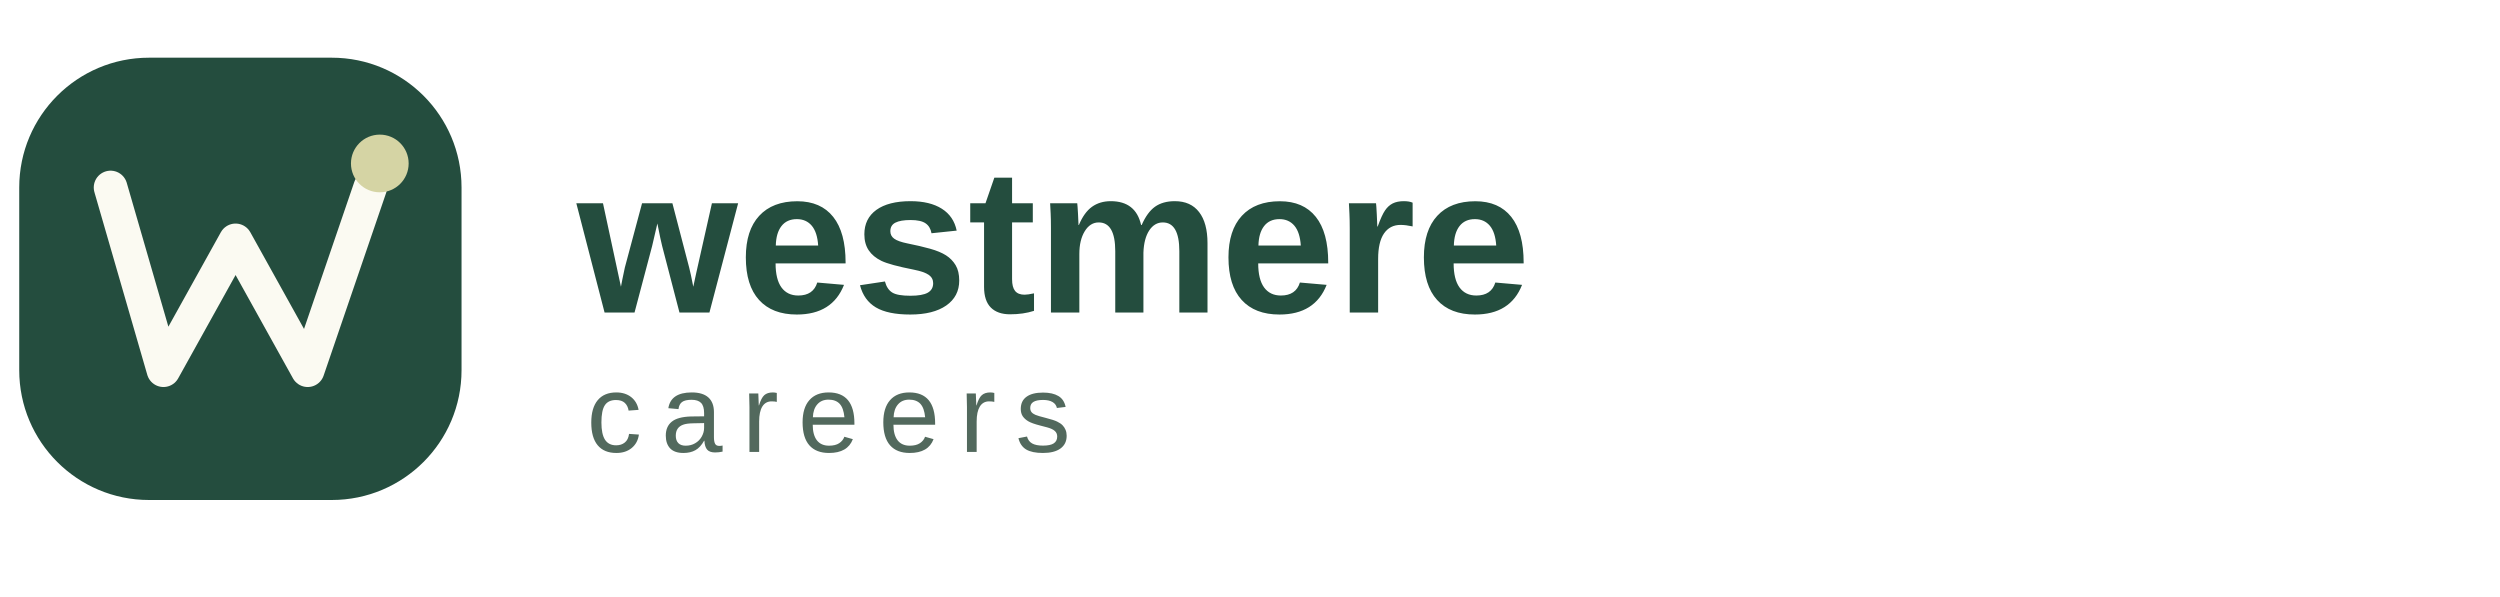
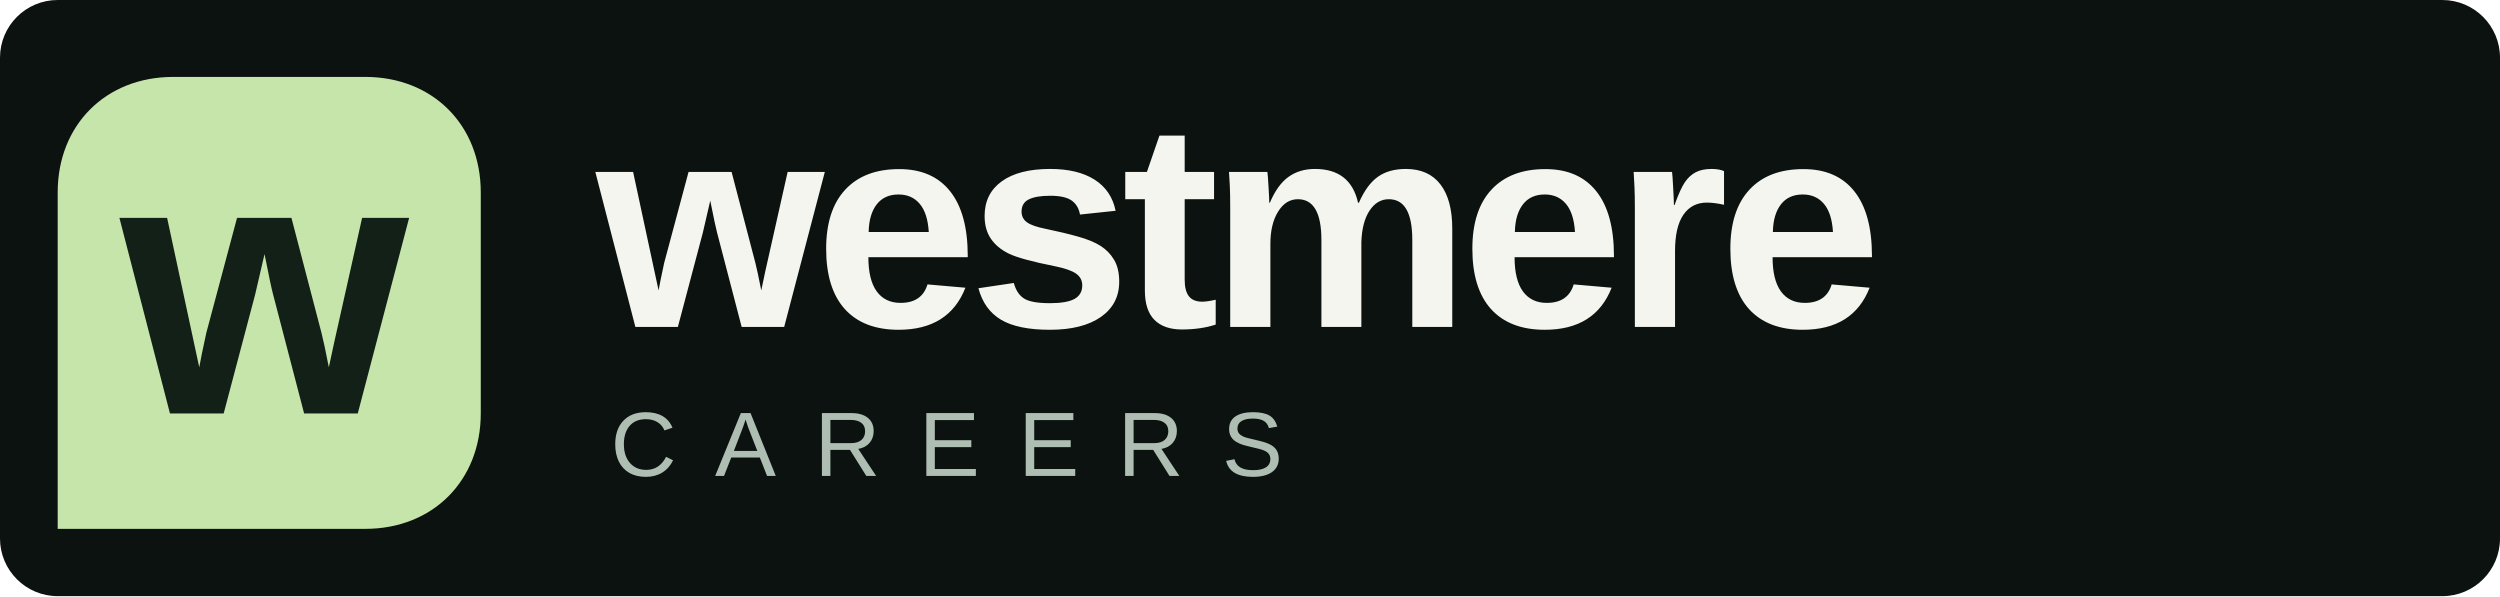
<svg xmlns="http://www.w3.org/2000/svg" width="520" height="124" viewBox="0 0 520 124">
-   <rect x="4" y="12" width="92" height="92" rx="27" fill="#244d3e" />
-   <path d="M23 39l11 38 15-27 15 27 13-38" fill="none" stroke="#fbfaf2" stroke-width="7" stroke-linecap="round" stroke-linejoin="round" />
-   <circle cx="79" cy="34" r="6" fill="#d5d4a4" />
-   <text x="120" y="65" font-family="Arial,sans-serif" font-weight="700" font-size="43" fill="#244d3e">westmere</text>
-   <text x="122" y="94" font-family="Arial,sans-serif" font-size="23" letter-spacing="4" fill="#52695d">careers</text>
+   <rect width="520" height="124" rx="12" fill="#0b1210" />
+   <path d="M36 16h40c14 0 24 10 24 24v46c0 14-10 24-24 24H12V40c0-14 10-24 24-24Z" fill="#c6e5ab" />
+   <text x="55" y="86" text-anchor="middle" font-family="Arial,sans-serif" font-size="77" font-weight="700" letter-spacing="-5" fill="#122018">w</text>
+   <text x="124" y="68" font-family="Arial,sans-serif" font-size="61" font-weight="700" letter-spacing="-2" fill="#f3f5ee">westmere</text>
+   <text x="127" y="99" font-family="Arial,sans-serif" font-size="19" letter-spacing="8" fill="#afbeb3">CAREERS</text>
</svg>
